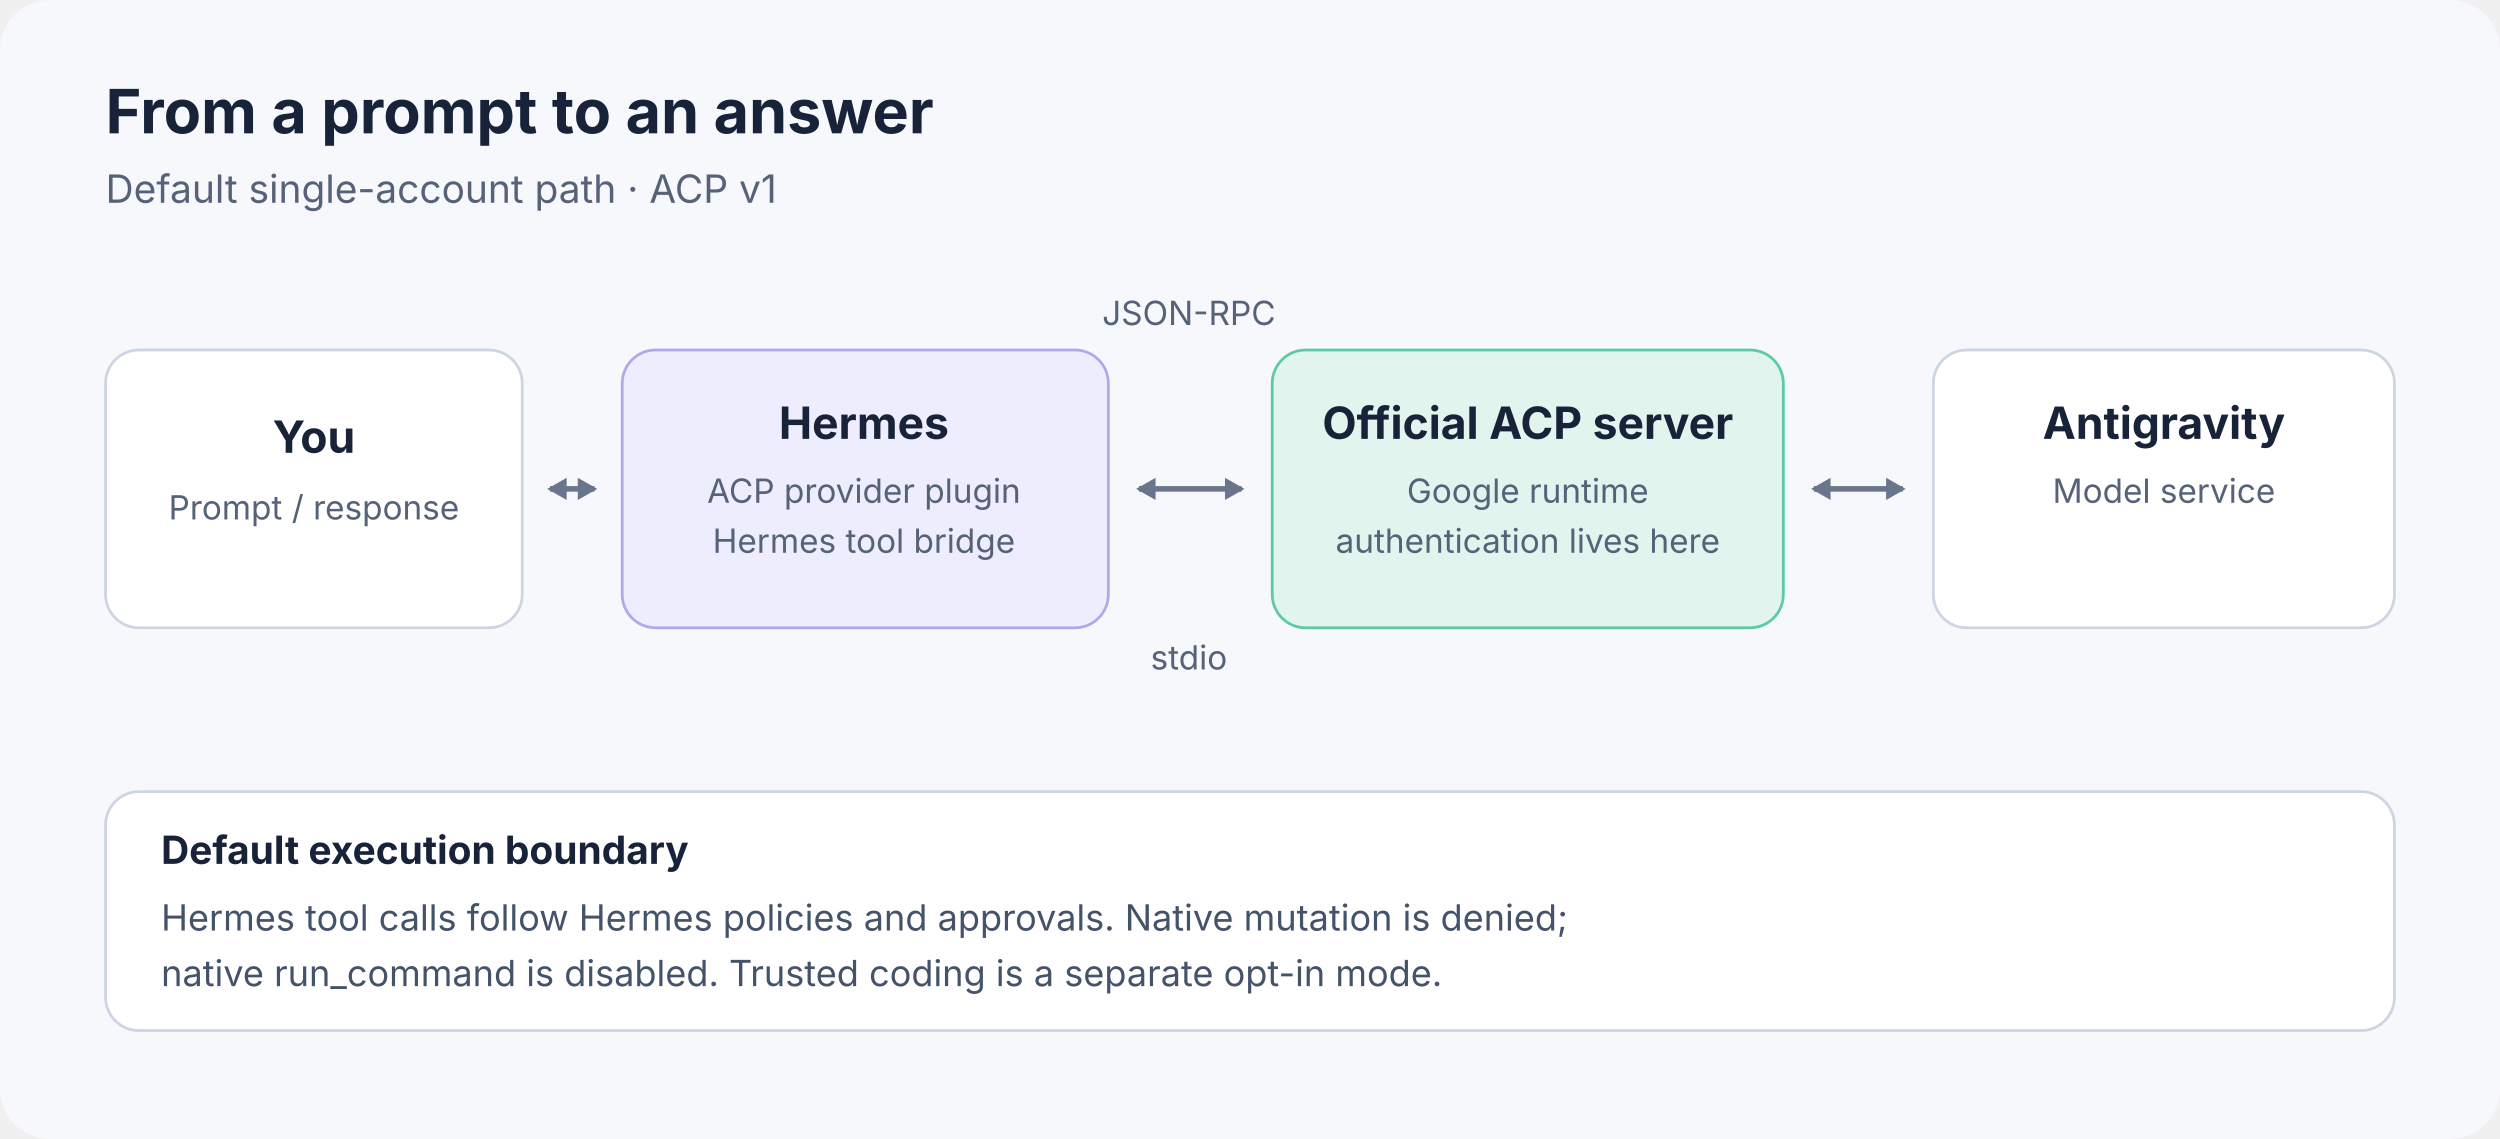
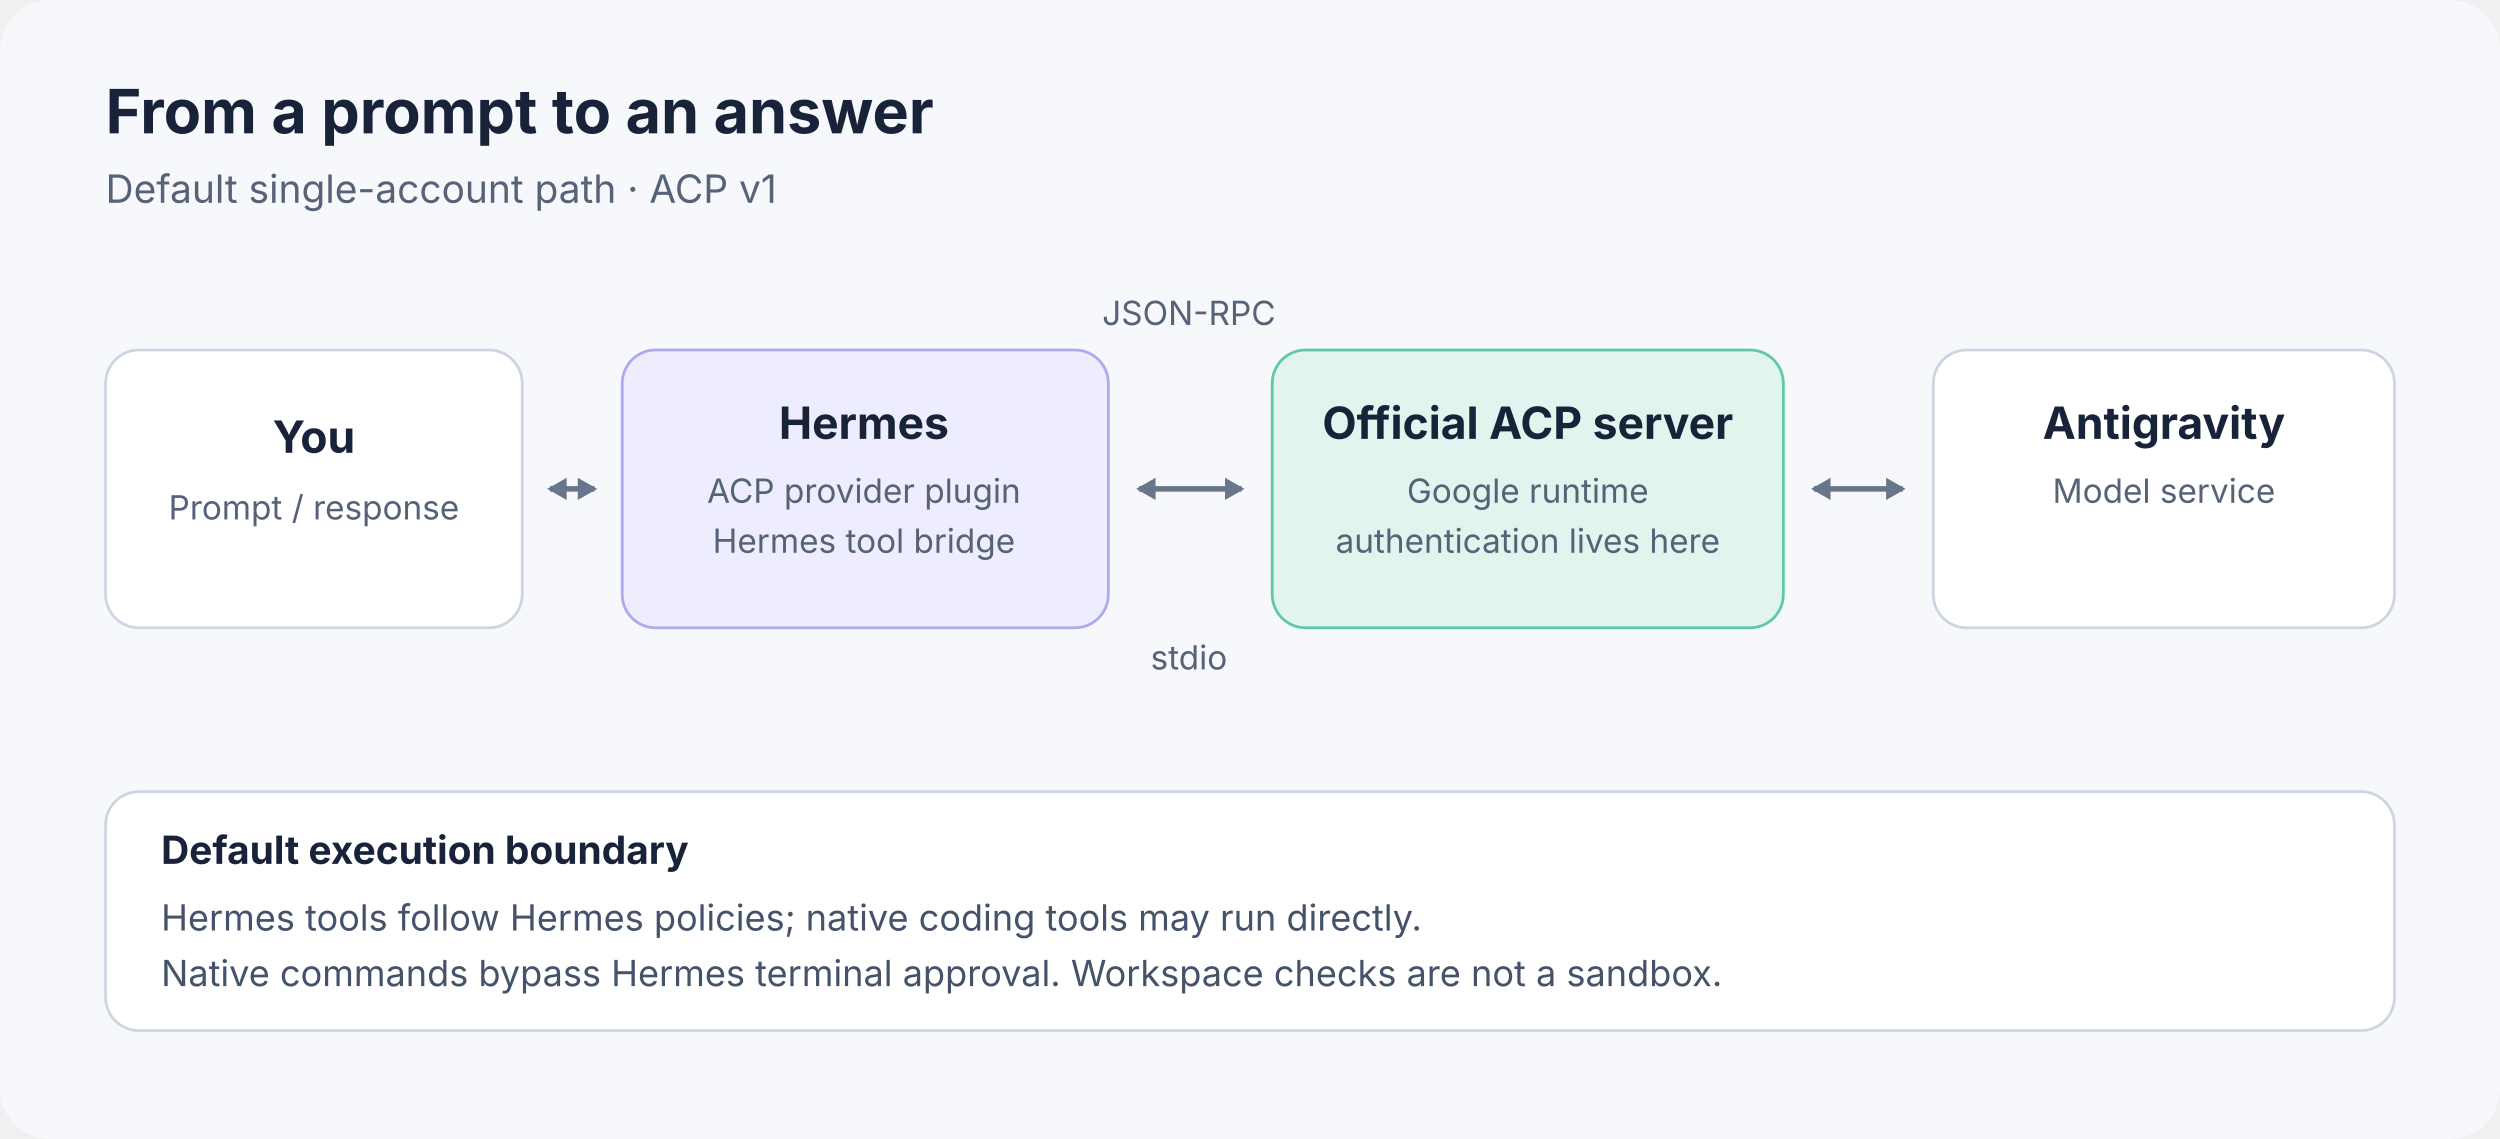
<svg xmlns="http://www.w3.org/2000/svg" viewBox="0 0 900 410" role="img" aria-labelledby="title desc">
  <defs>
    <marker id="arrow" viewBox="0 0 10 10" refX="8" refY="5" markerWidth="7" markerHeight="7" orient="auto-start-reverse">
      <path d="M2 1L8 5L2 9" fill="none" stroke="#68758b" stroke-width="1.5" stroke-linecap="round" stroke-linejoin="round" />
    </marker>
  </defs>
  <rect width="900" height="410" rx="18" fill="#f7f8fc" />
  <g font-family="system-ui,-apple-system,Segoe UI,sans-serif">
    <text x="38" y="48" font-size="22" font-weight="700" fill="#182339">From a prompt to an answer</text>
    <text x="38" y="73" font-size="14" fill="#566278">Default single-account path · ACP v1</text>
    <g stroke-width="1">
      <rect x="38" y="126" width="150" height="100" rx="12" fill="#ffffff" stroke="#cdd5e2" />
      <rect x="224" y="126" width="175" height="100" rx="12" fill="#eeedfe" stroke="#afa9ec" />
      <rect x="458" y="126" width="184" height="100" rx="12" fill="#e1f5ee" stroke="#5dcaa5" />
      <rect x="696" y="126" width="166" height="100" rx="12" fill="#ffffff" stroke="#cdd5e2" />
    </g>
    <g fill="#182339" text-anchor="middle" font-size="16" font-weight="650">
      <text x="113" y="163">You</text>
      <text x="311" y="158">Hermes</text>
      <text x="550" y="158">Official ACP server</text>
      <text x="779" y="158">Antigravity</text>
    </g>
    <g fill="#566278" text-anchor="middle" font-size="12">
      <text x="113" y="187">Prompt / response</text>
      <text x="311" y="181">ACP provider plugin</text>
      <text x="311" y="199">Hermes tool bridge</text>
      <text x="550" y="181">Google runtime</text>
      <text x="550" y="199">authentication lives here</text>
      <text x="779" y="181">Model service</text>
    </g>
    <g>
      <line x1="198" y1="176" x2="214" y2="176" stroke="#68758b" stroke-width="2" />
      <line x1="410" y1="176" x2="447" y2="176" stroke="#68758b" stroke-width="2" />
      <line x1="653" y1="176" x2="685" y2="176" stroke="#68758b" stroke-width="2" />
      <polygon points="197,176 204,172 204,180" fill="#68758b" />
      <polygon points="215,176 208,172 208,180" fill="#68758b" />
      <polygon points="409,176 416,172 416,180" fill="#68758b" />
      <polygon points="448,176 441,172 441,180" fill="#68758b" />
      <polygon points="652,176 659,172 659,180" fill="#68758b" />
      <polygon points="686,176 679,172 679,180" fill="#68758b" />
    </g>
    <text x="428" y="117" text-anchor="middle" font-size="12" fill="#566278">JSON-RPC</text>
    <text x="428" y="241" text-anchor="middle" font-size="12" fill="#566278">stdio</text>
    <rect x="38" y="285" width="824" height="86" rx="12" fill="#ffffff" stroke="#cdd5e2" />
    <text x="58" y="311" font-size="14" font-weight="650" fill="#182339">Default execution boundary</text>
-     <text x="58" y="335" font-size="13" fill="#44536a">Hermes tool calls follow Hermes policies and approvals. Native mutation is denied;</text>
-     <text x="58" y="355" font-size="13" fill="#44536a">native run_command is disabled. Trusted coding is a separate opt-in mode.</text>
+     <text x="58" y="335" font-size="13" fill="#44536a">Hermes tools follow Hermes policies; native coding tools may run directly.</text>
+     <text x="58" y="355" font-size="13" fill="#44536a">Native commands bypass Hermes terminal approval. Workspace checks are not a sandbox.</text>
  </g>
</svg>
